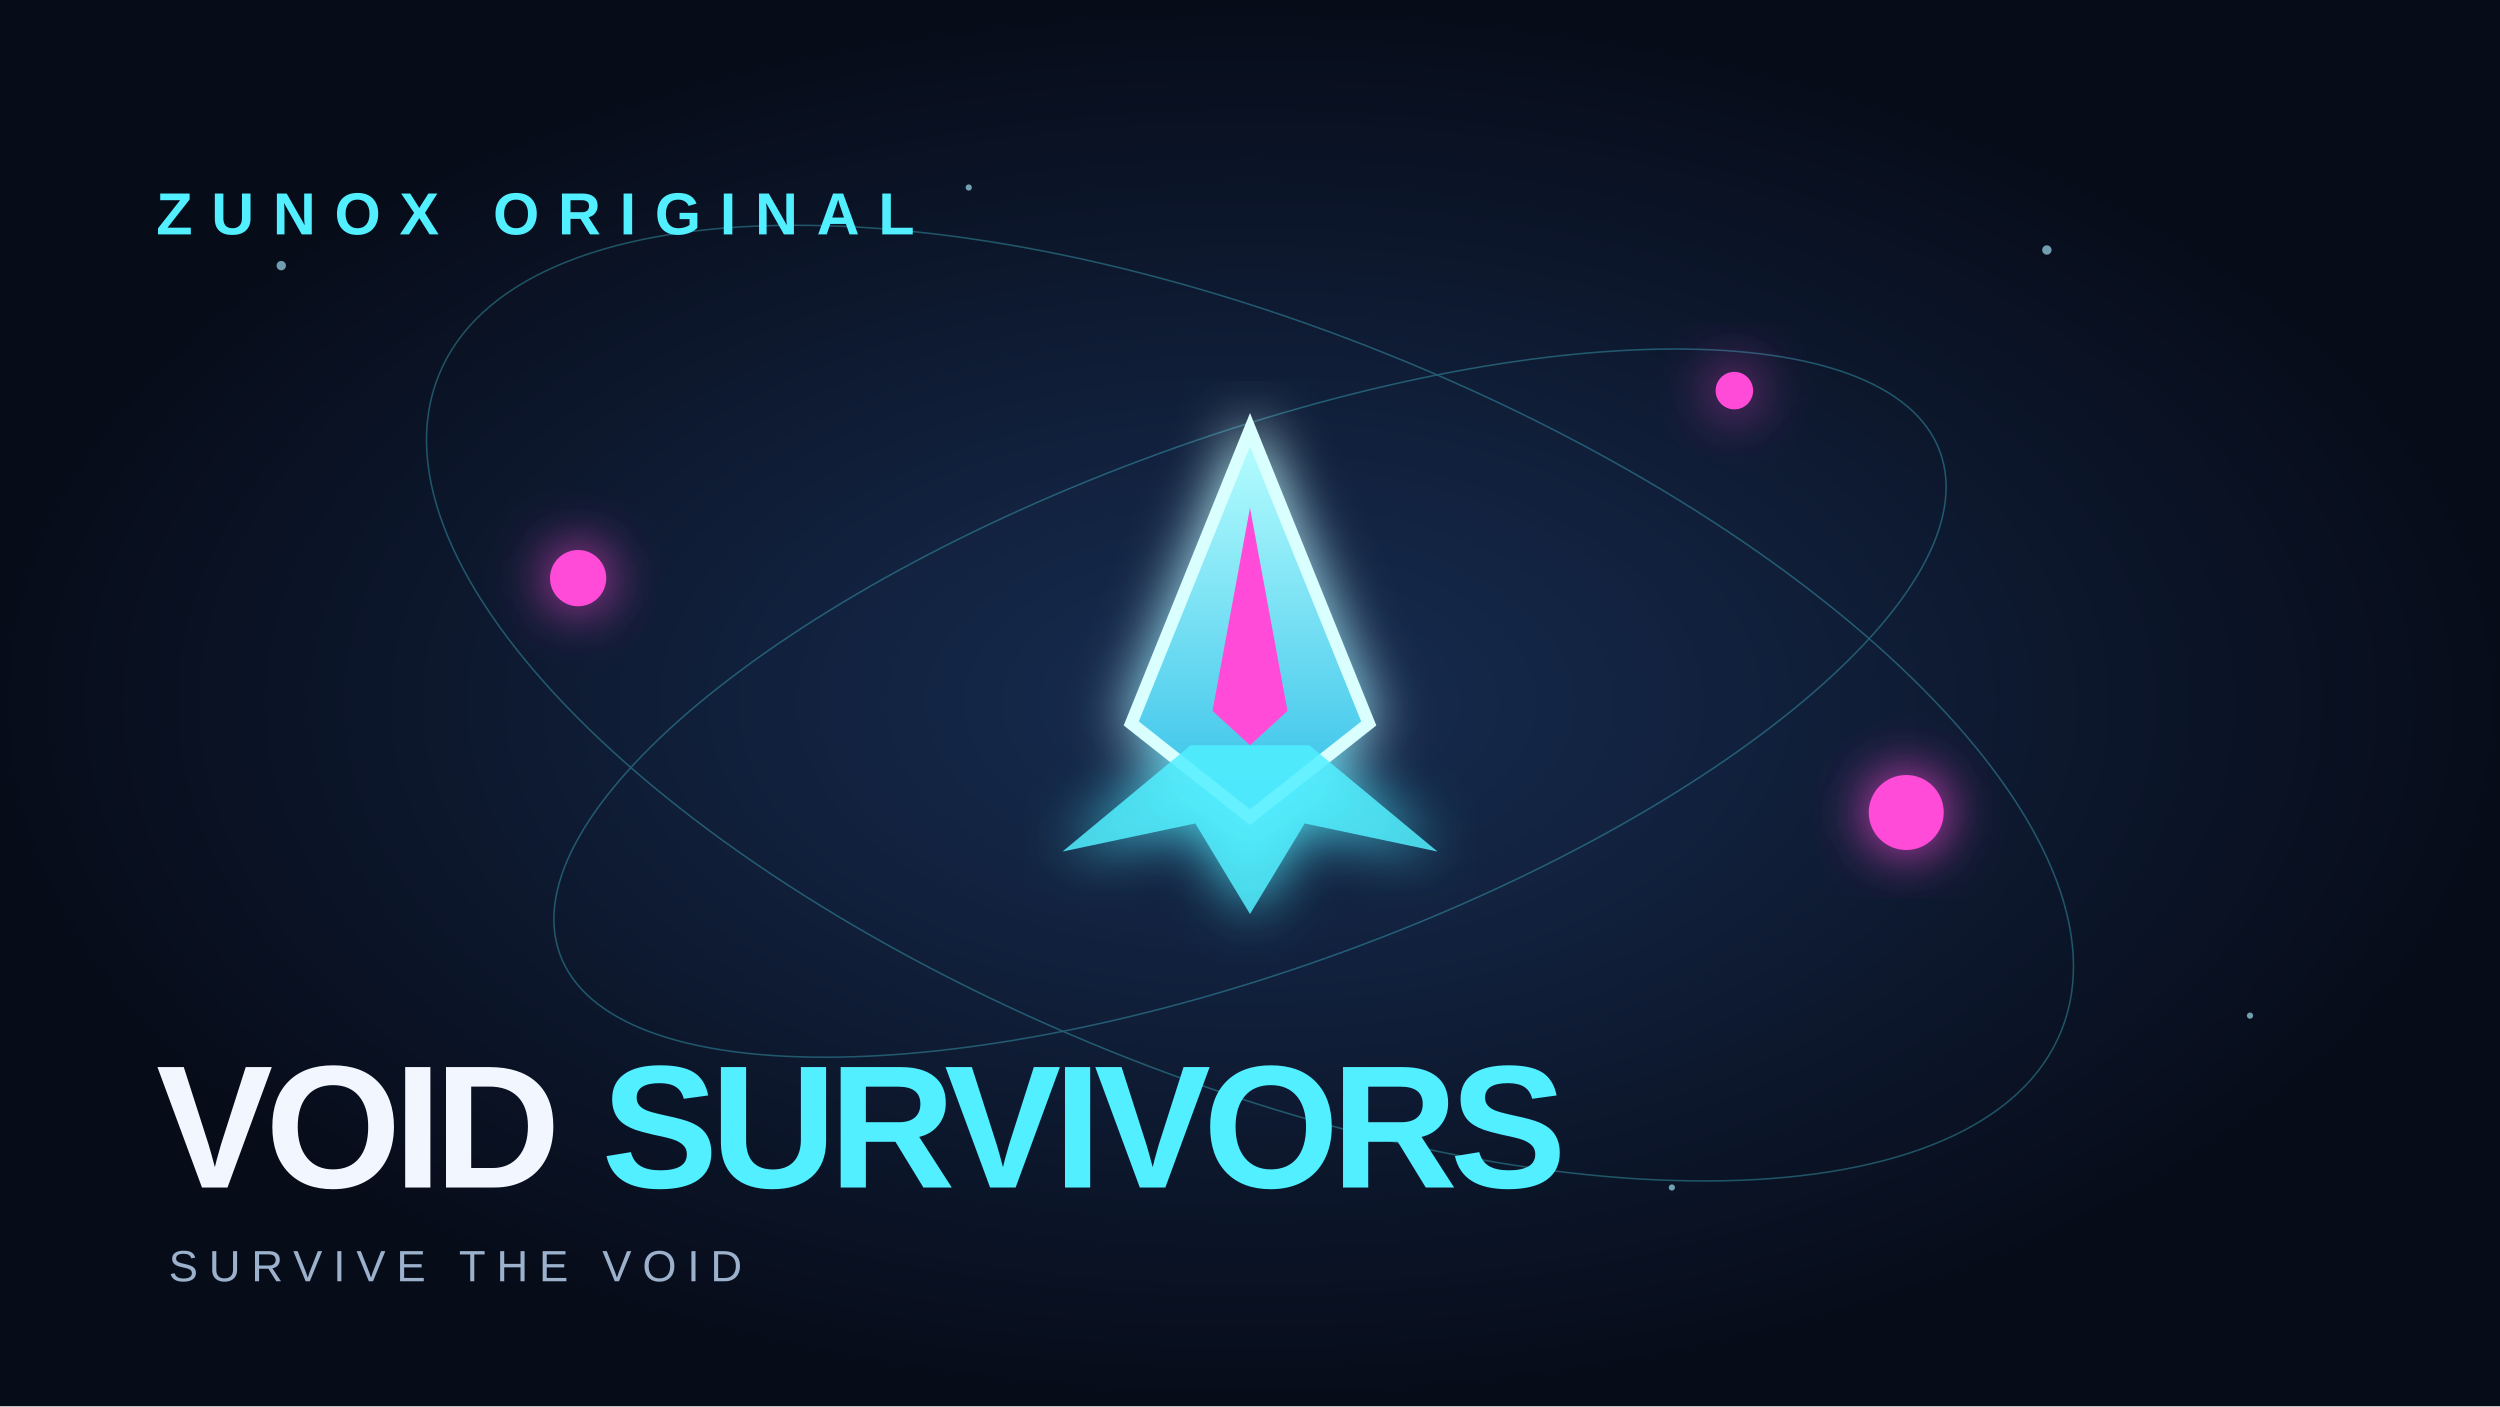
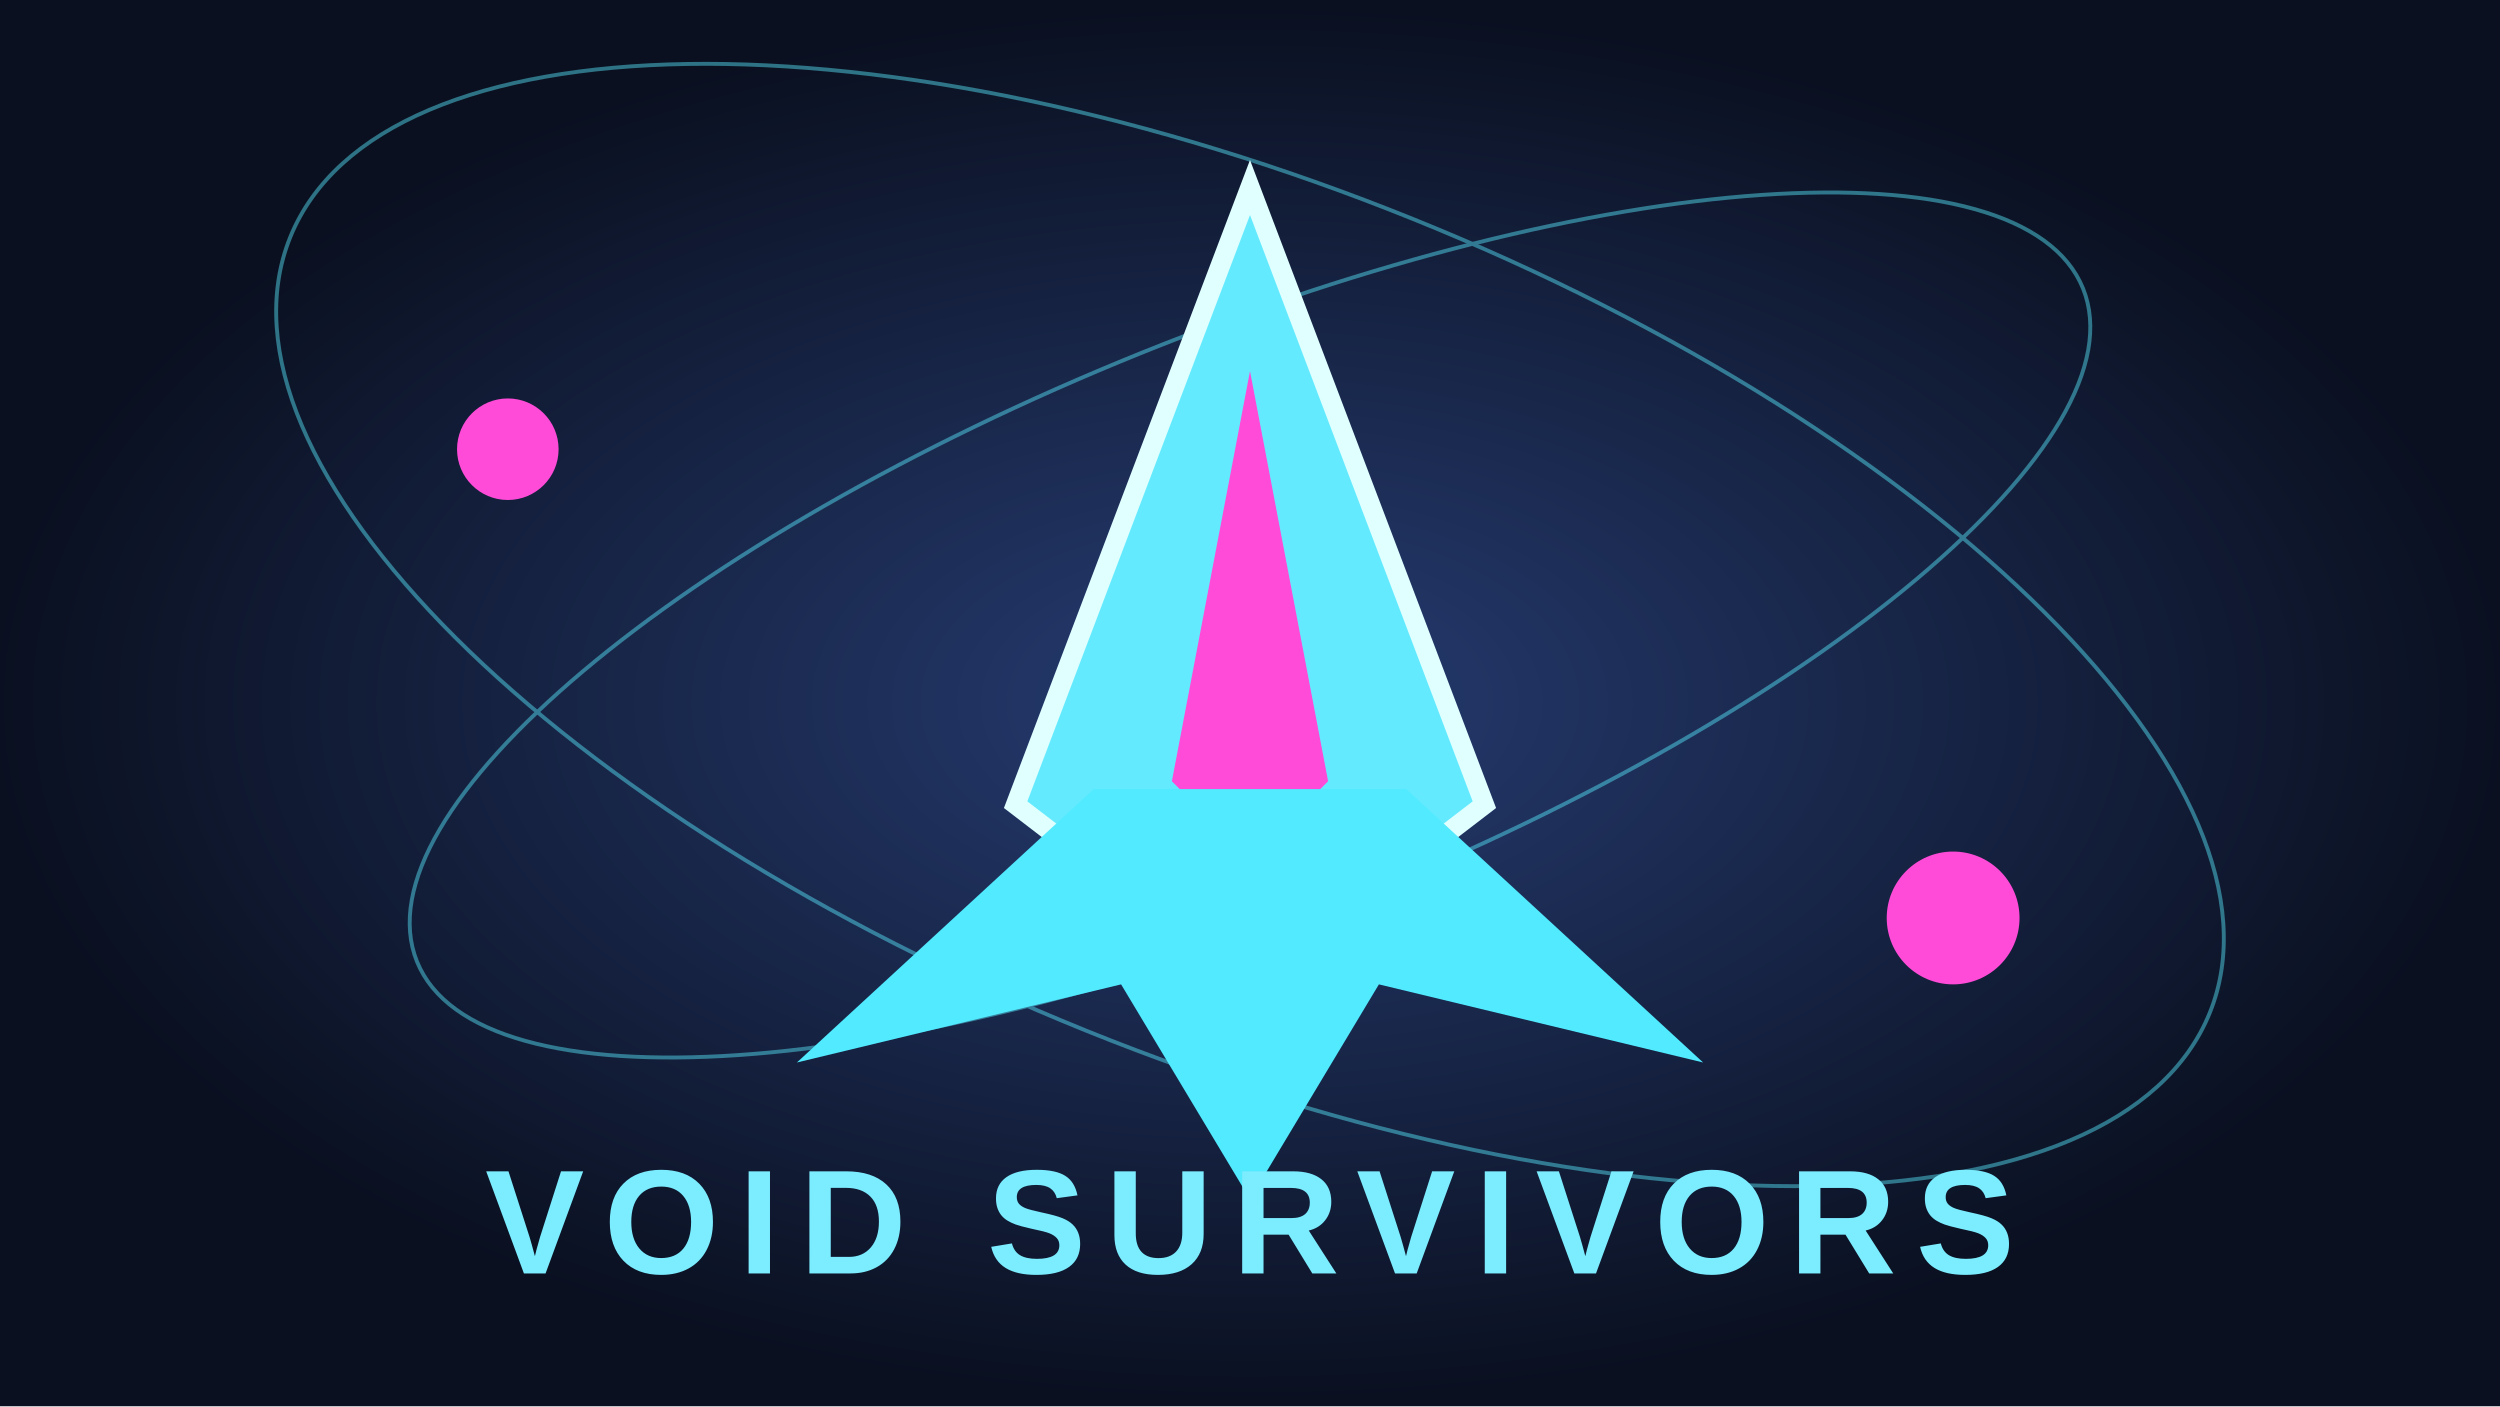
- <svg xmlns="http://www.w3.org/2000/svg" viewBox="0 0 1600 900">
+ <svg xmlns="http://www.w3.org/2000/svg" viewBox="0 0 640 360">
  <defs>
-     <radialGradient id="bg">
-       <stop stop-color="#172d52" />
-       <stop offset="1" stop-color="#070c19" />
+     <radialGradient id="v">
+       <stop stop-color="#263c72" />
+       <stop offset="1" stop-color="#0a1020" />
    </radialGradient>
-     <linearGradient id="ship" x2="0" y2="1">
-       <stop stop-color="#b9ffff" />
-       <stop offset="1" stop-color="#32bfe8" />
-     </linearGradient>
-     <filter id="glow">
-       <feGaussianBlur stdDeviation="18" result="b" />
-       <feMerge>
-         <feMergeNode in="b" />
-         <feMergeNode in="SourceGraphic" />
-       </feMerge>
-     </filter>
  </defs>
-   <rect width="1600" height="900" fill="url(#bg)" />
-   <g fill="#a9edff" opacity=".65">
-     <circle cx="180" cy="170" r="3" />
-     <circle cx="320" cy="690" r="2" />
-     <circle cx="1310" cy="160" r="3" />
-     <circle cx="1440" cy="650" r="2" />
-     <circle cx="1070" cy="760" r="2" />
-     <circle cx="620" cy="120" r="2" />
+   <rect width="640" height="360" fill="url(#v)" />
+   <g stroke="#58eaff" fill="none" opacity=".45">
+     <ellipse cx="320" cy="160" rx="230" ry="75" transform="rotate(-22 320 160)" />
+     <ellipse cx="320" cy="160" rx="265" ry="112" transform="rotate(22 320 160)" />
  </g>
-   <g stroke="#51efff" fill="none" opacity=".3">
-     <ellipse cx="800" cy="450" rx="470" ry="170" transform="rotate(-20 800 450)" />
-     <ellipse cx="800" cy="450" rx="560" ry="240" transform="rotate(22 800 450)" />
+   <path d="M320 48 380 206 320 252 260 206Z" fill="#64eaff" stroke="#e0ffff" stroke-width="5" />
+   <path d="m320 95 20 105-20 20-20-20z" fill="#ff4bd8" />
+   <path d="m280 202-76 70 83-20 33 55 33-55 83 20-76-70z" fill="#51eaff" />
+   <g fill="#ff4bd8">
+     <circle cx="130" cy="115" r="13" />
+     <circle cx="500" cy="235" r="17" />
  </g>
-   <g filter="url(#glow)" transform="translate(800 435)">
-     <path d="M0-160 76 28 0 88-76 28Z" fill="url(#ship)" stroke="#d9ffff" stroke-width="8" />
-     <path d="M0-110 24 20 0 42-24 20Z" fill="#ff4bd8" />
-     <path d="M-38 42-120 110-35 92 0 150 35 92 120 110 38 42Z" fill="#51efff" opacity=".85" />
-   </g>
-   <g fill="#ff4bd8" filter="url(#glow)">
-     <circle cx="370" cy="370" r="18" />
-     <circle cx="1220" cy="520" r="24" />
-     <circle cx="1110" cy="250" r="12" />
-   </g>
-   <text x="100" y="150" fill="#51efff" font-family="Arial,sans-serif" font-size="38" font-weight="700" letter-spacing="12">ZUNOX ORIGINAL</text>
-   <text x="100" y="760" fill="#f2f7ff" font-family="Arial,sans-serif" font-size="112" font-weight="900" letter-spacing="-5">VOID <tspan fill="#51efff">SURVIVORS</tspan>
-   </text>
-   <text x="108" y="820" fill="#9bb1cc" font-family="Arial,sans-serif" font-size="28" letter-spacing="7">SURVIVE THE VOID</text>
+   <text x="320" y="326" text-anchor="middle" fill="#7cecff" font-family="Arial" font-size="38" font-weight="900" letter-spacing="5">VOID SURVIVORS</text>
</svg>
